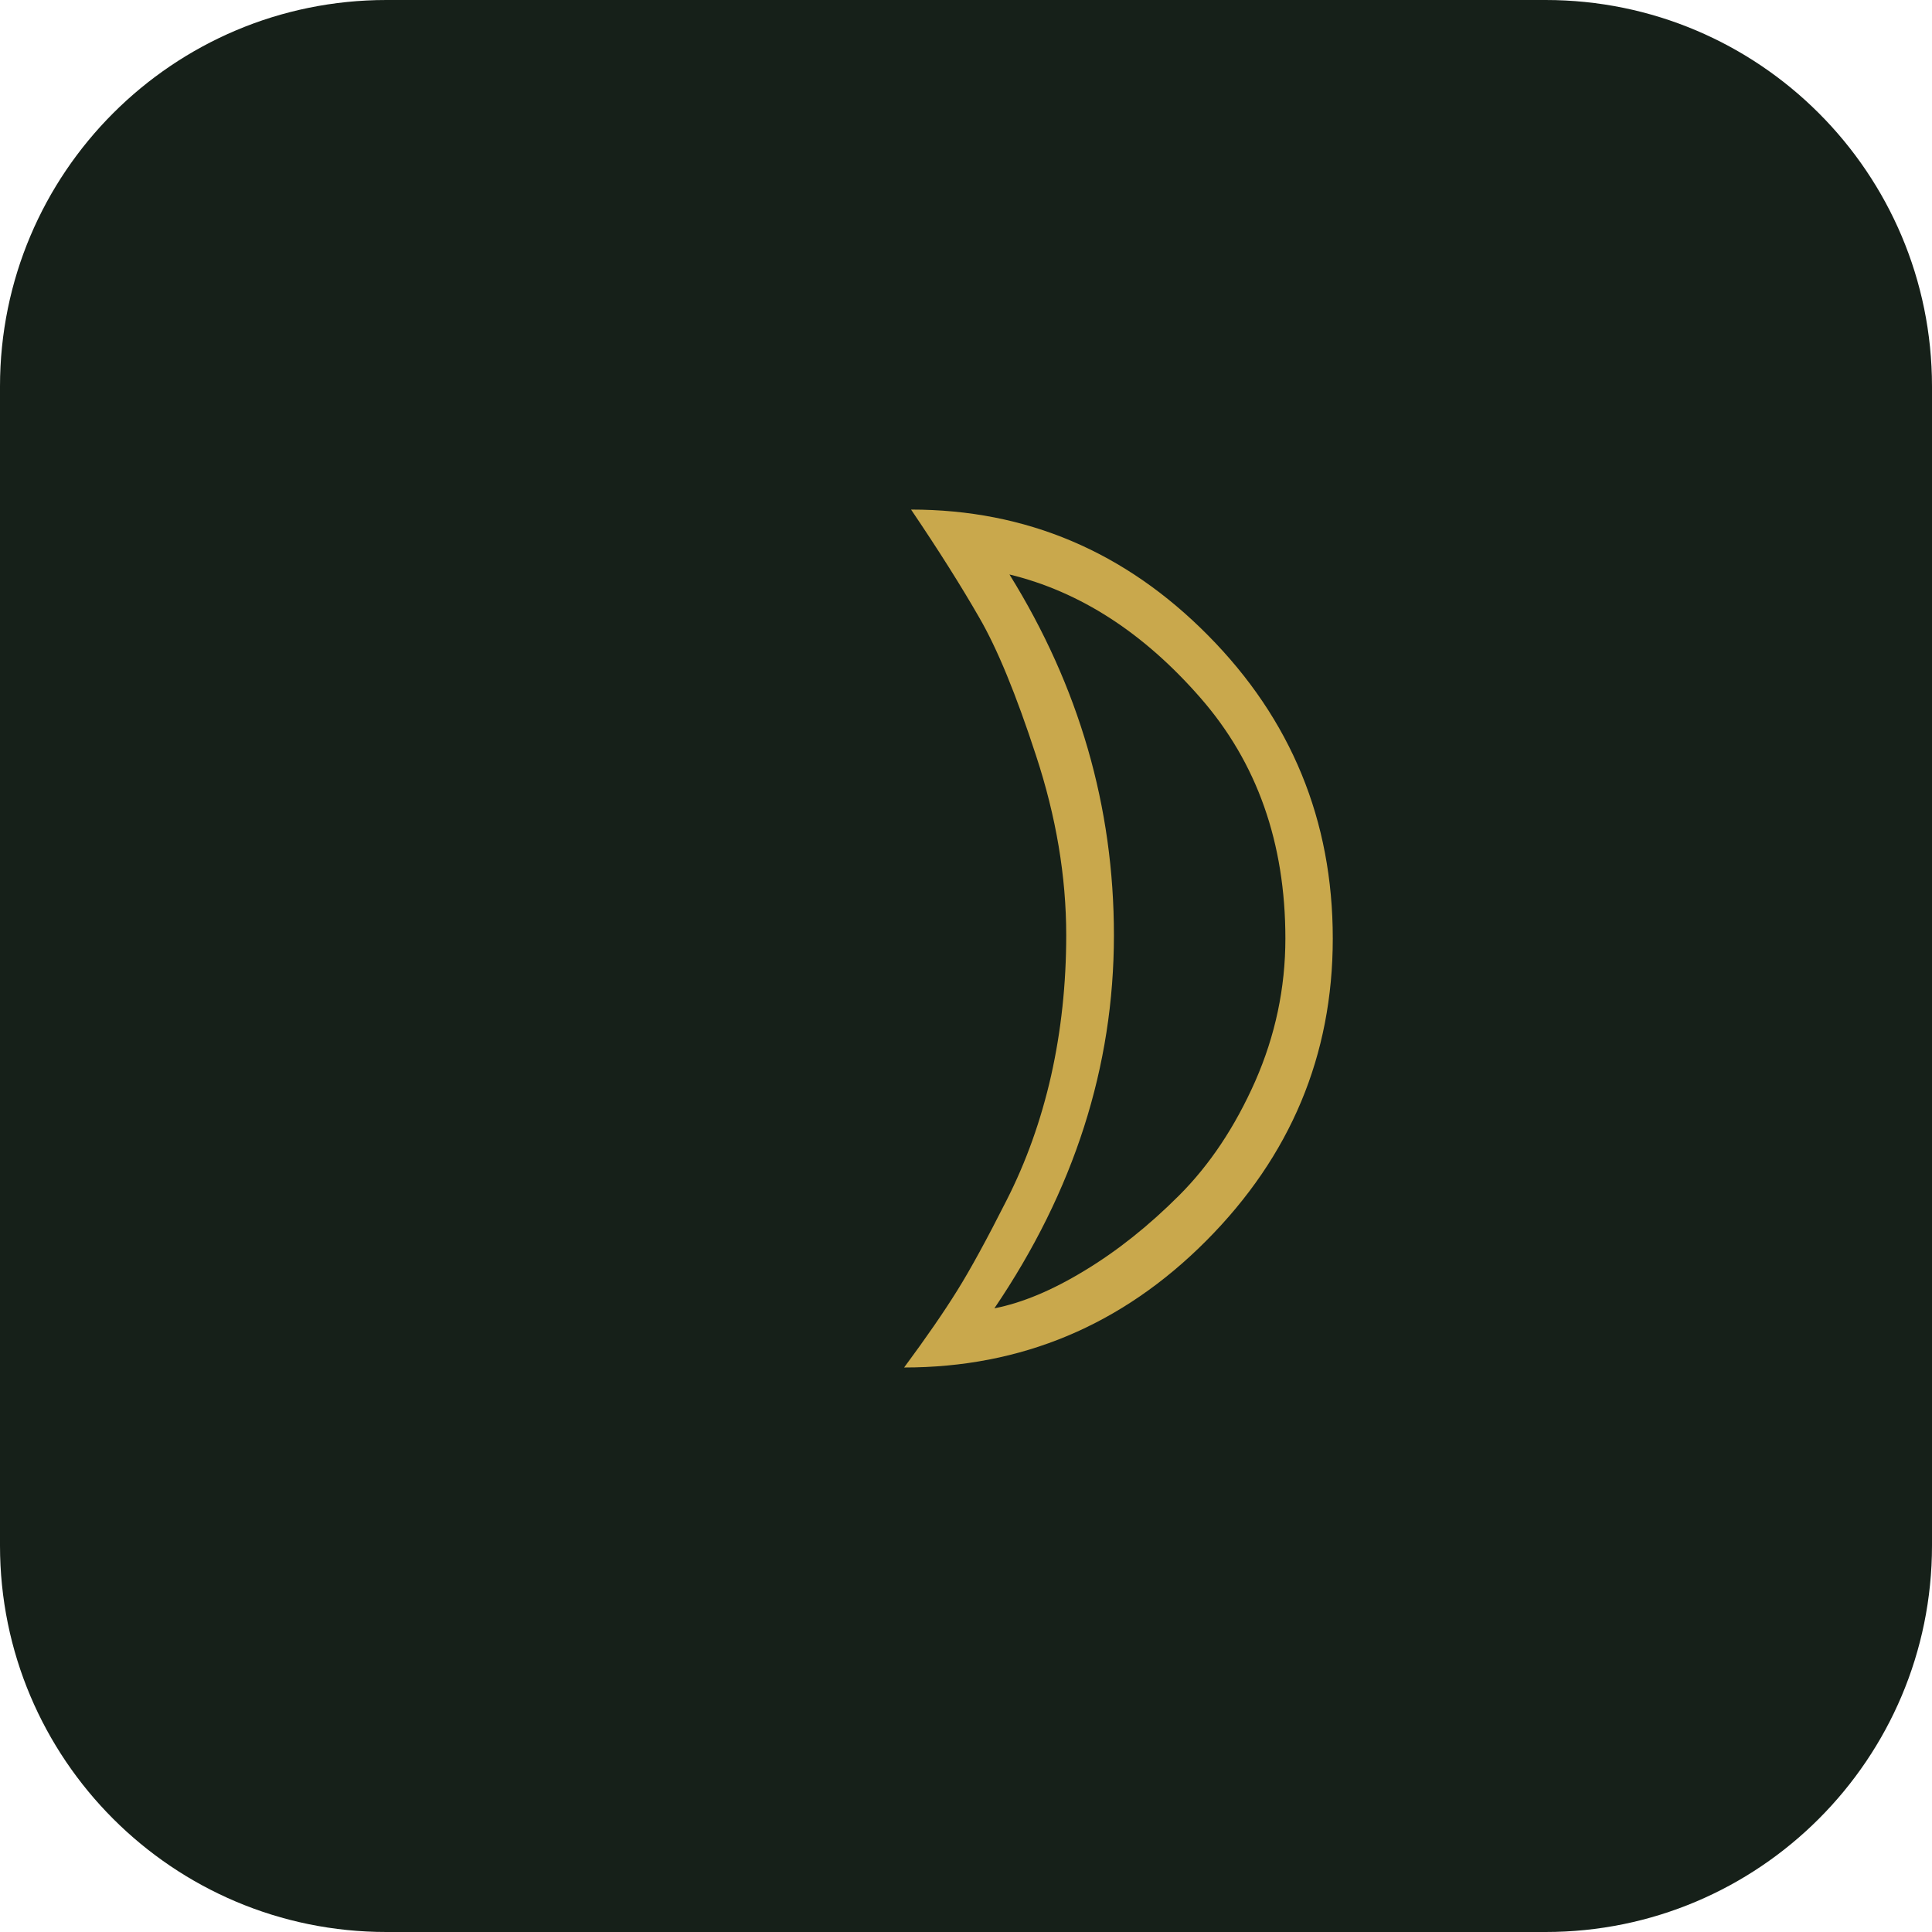
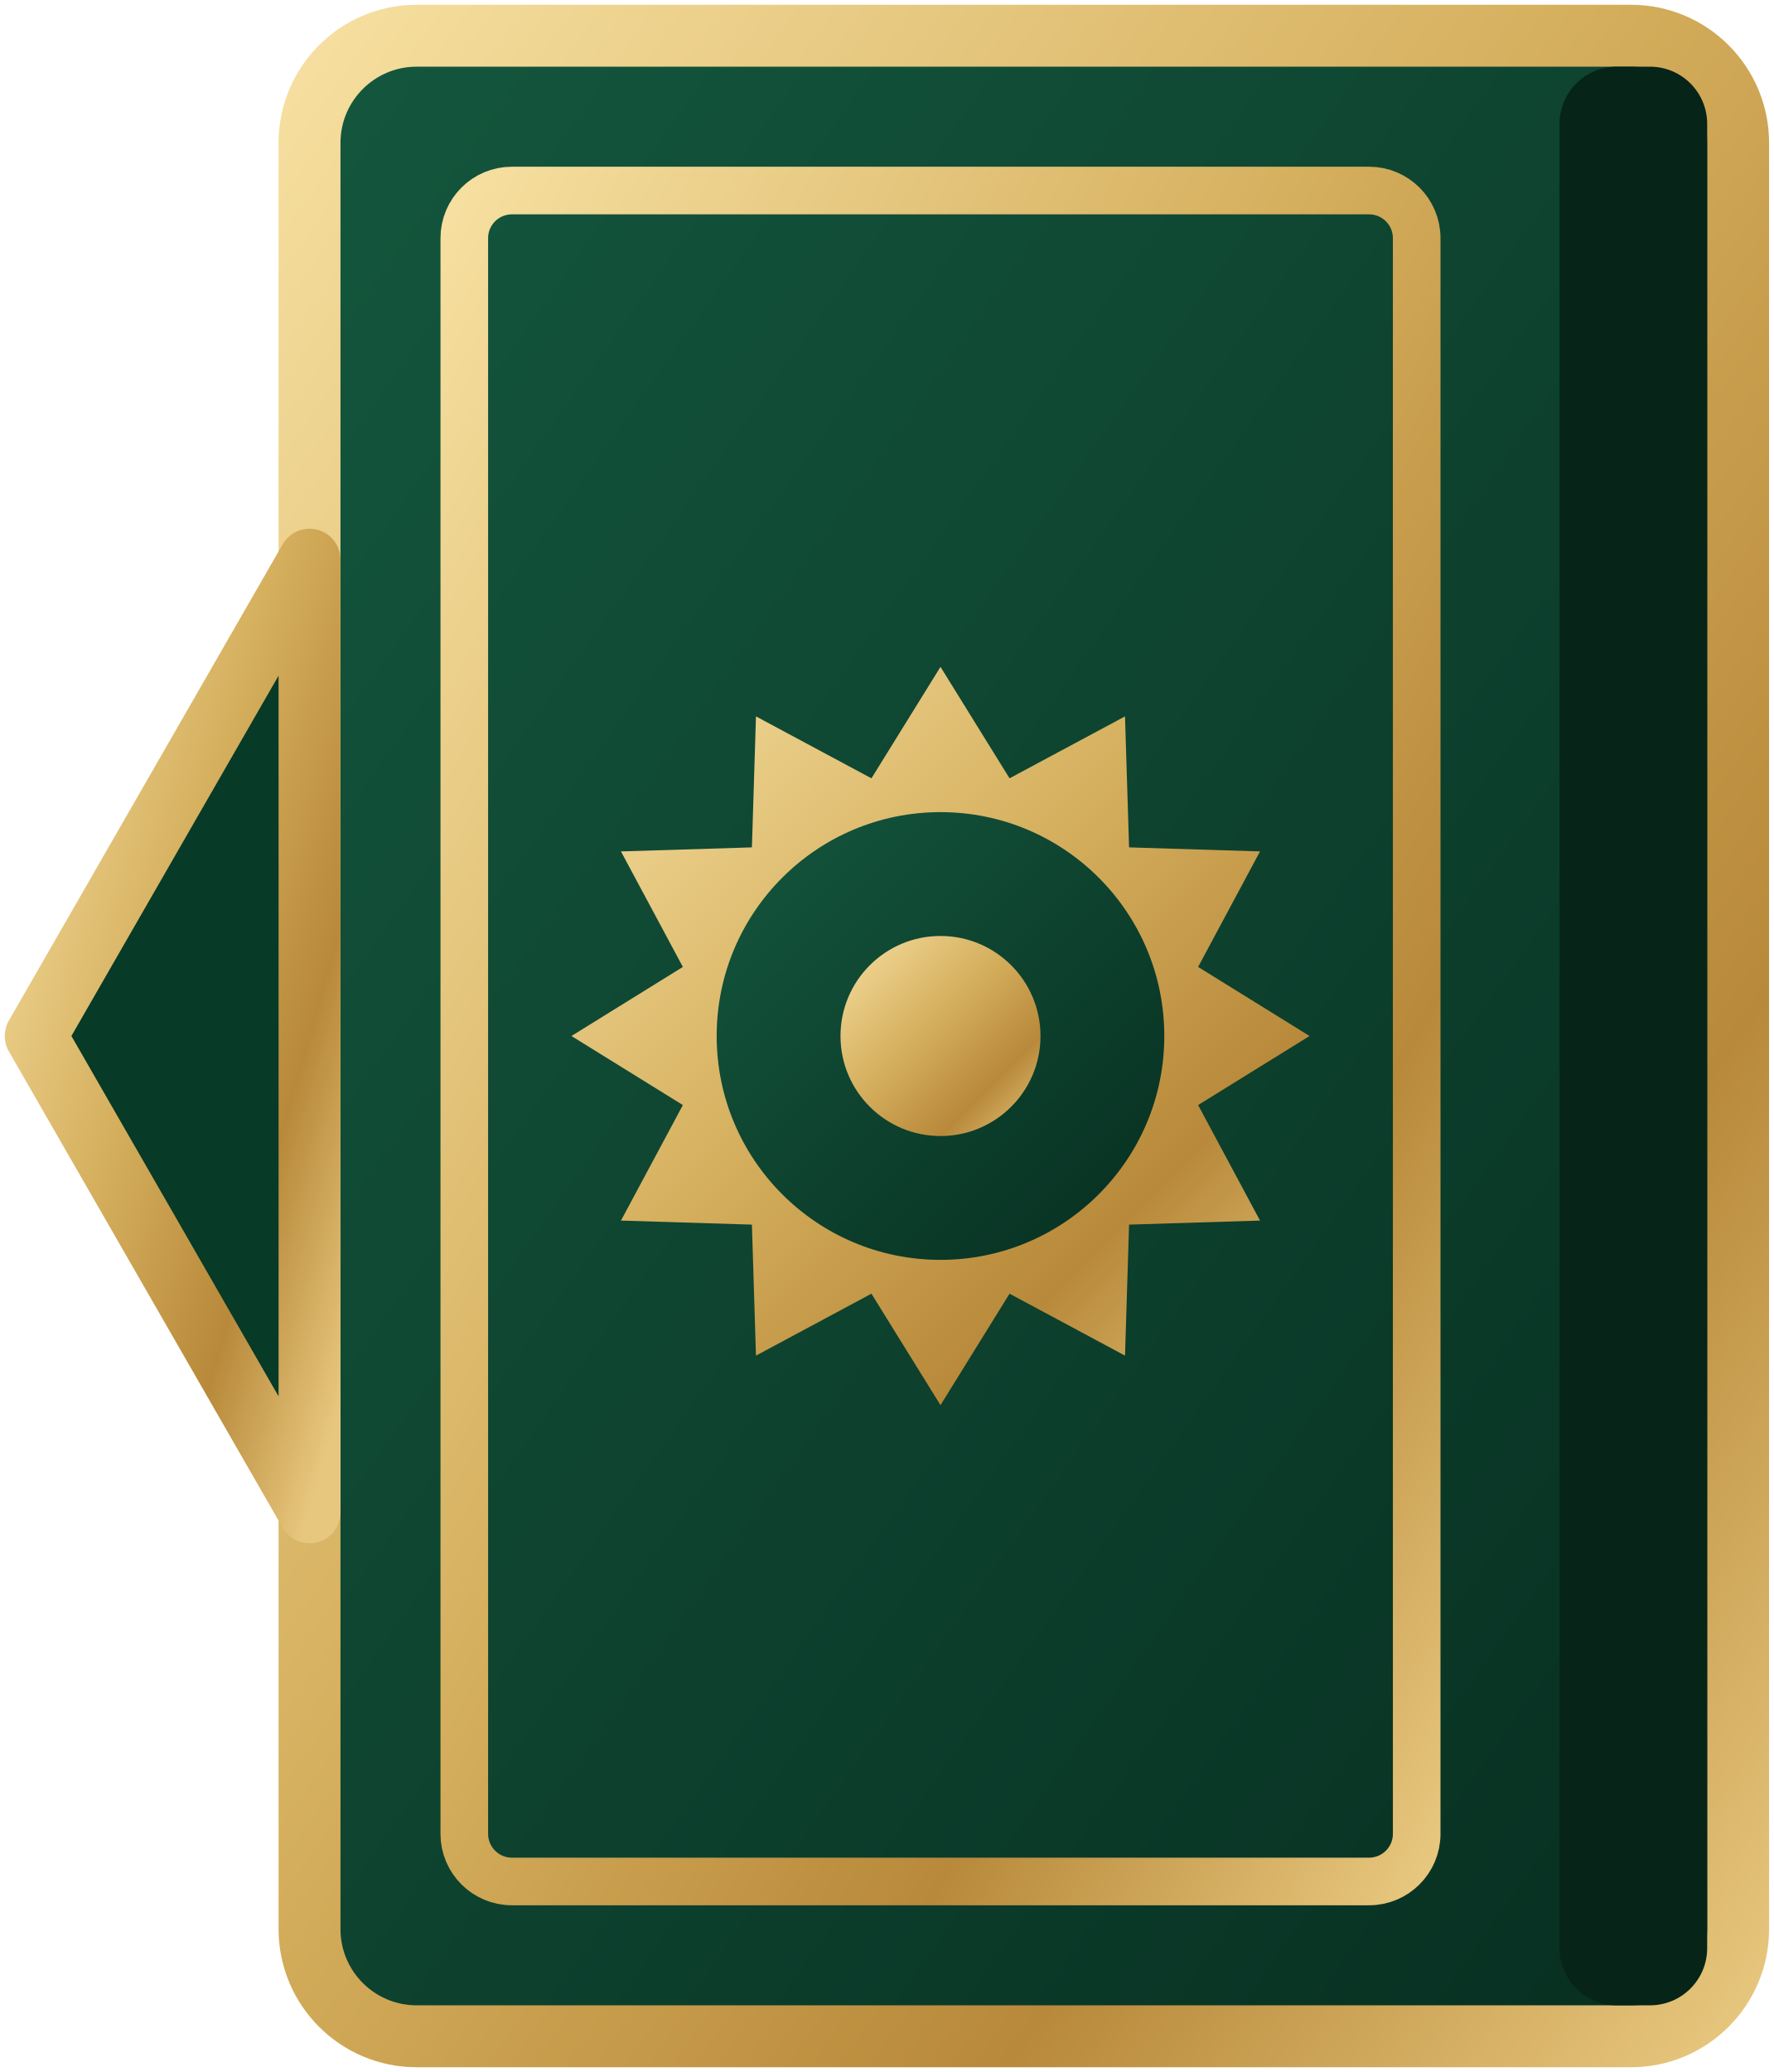
- <svg xmlns="http://www.w3.org/2000/svg" viewBox="0 0 100 100">
-   <rect width="100" height="100" rx="20" fill="#162019" />
-   <text y="70" x="50" text-anchor="middle" font-size="60" fill="#c9a84c" font-family="serif">☽</text>
+ <svg xmlns="http://www.w3.org/2000/svg" viewBox="0 0 74.5 87" width="74.5" height="87" role="img" aria-label="نور القرآن">
+   <defs>
+     <linearGradient id="nqGold" x1="0" y1="0" x2="1" y2="1">
+       <stop offset="0" stop-color="#F6DFA0" />
+       <stop offset=".45" stop-color="#D4AE5C" />
+       <stop offset=".75" stop-color="#B8893A" />
+       <stop offset="1" stop-color="#E7C77E" />
+     </linearGradient>
+     <linearGradient id="nqEmer" x1="0" y1="0" x2="1" y2="1">
+       <stop offset="0" stop-color="#14573E" />
+       <stop offset="1" stop-color="#072E20" />
+     </linearGradient>
+     <linearGradient id="nqInk" x1="0" y1="0" x2="0" y2="1">
+       <stop offset="0" stop-color="#8C6A1E" />
+       <stop offset="1" stop-color="#5A3F0E" />
+     </linearGradient>
+     <radialGradient id="nqBg" cx="50%" cy="38%" r="75%">
+       <stop offset="0" stop-color="#17503A" />
+       <stop offset="1" stop-color="#06100C" />
+     </radialGradient>
+     <radialGradient id="nqGlow" cx="50%" cy="50%" r="50%">
+       <stop offset="0" stop-color="#F0D89A" stop-opacity=".22" />
+       <stop offset="1" stop-color="#F0D89A" stop-opacity="0" />
+     </radialGradient>
+   </defs>
+   <svg x="0.00" y="0.00" width="74.50" height="87.00" viewBox="9 6.5 74.5 87" overflow="visible">
+     <rect x="22" y="8" width="60" height="84" rx="4.5" fill="url(#nqEmer)" stroke="url(#nqGold)" stroke-width="2.6" />
+     <rect x="74.5" y="9.3" width="6.2" height="81.4" rx="2.4" fill="#062417" />
+     <rect x="28.5" y="14.5" width="40" height="71" rx="2" fill="none" stroke="url(#nqGold)" stroke-width="2" />
+     <polygon points="48.50,34.50 51.40,39.18 56.25,36.58 56.42,42.08 61.92,42.25 59.32,47.10 64.00,50.00 59.32,52.90 61.92,57.75 56.42,57.92 56.25,63.42 51.40,60.82 48.50,65.50 45.60,60.82 40.75,63.42 40.58,57.92 35.08,57.75 37.68,52.90 33.00,50.00 37.68,47.10 35.08,42.25 40.58,42.08 40.75,36.58 45.60,39.18" fill="url(#nqGold)" />
+     <circle cx="48.5" cy="50" r="9.4" fill="url(#nqEmer)" />
+     <circle cx="48.5" cy="50" r="4.2" fill="url(#nqGold)" />
+     <path d="M22 30L10.5 50L22 70Z" fill="#073A27" stroke="url(#nqGold)" stroke-width="2.6" stroke-linejoin="round" />
+   </svg>
</svg>
